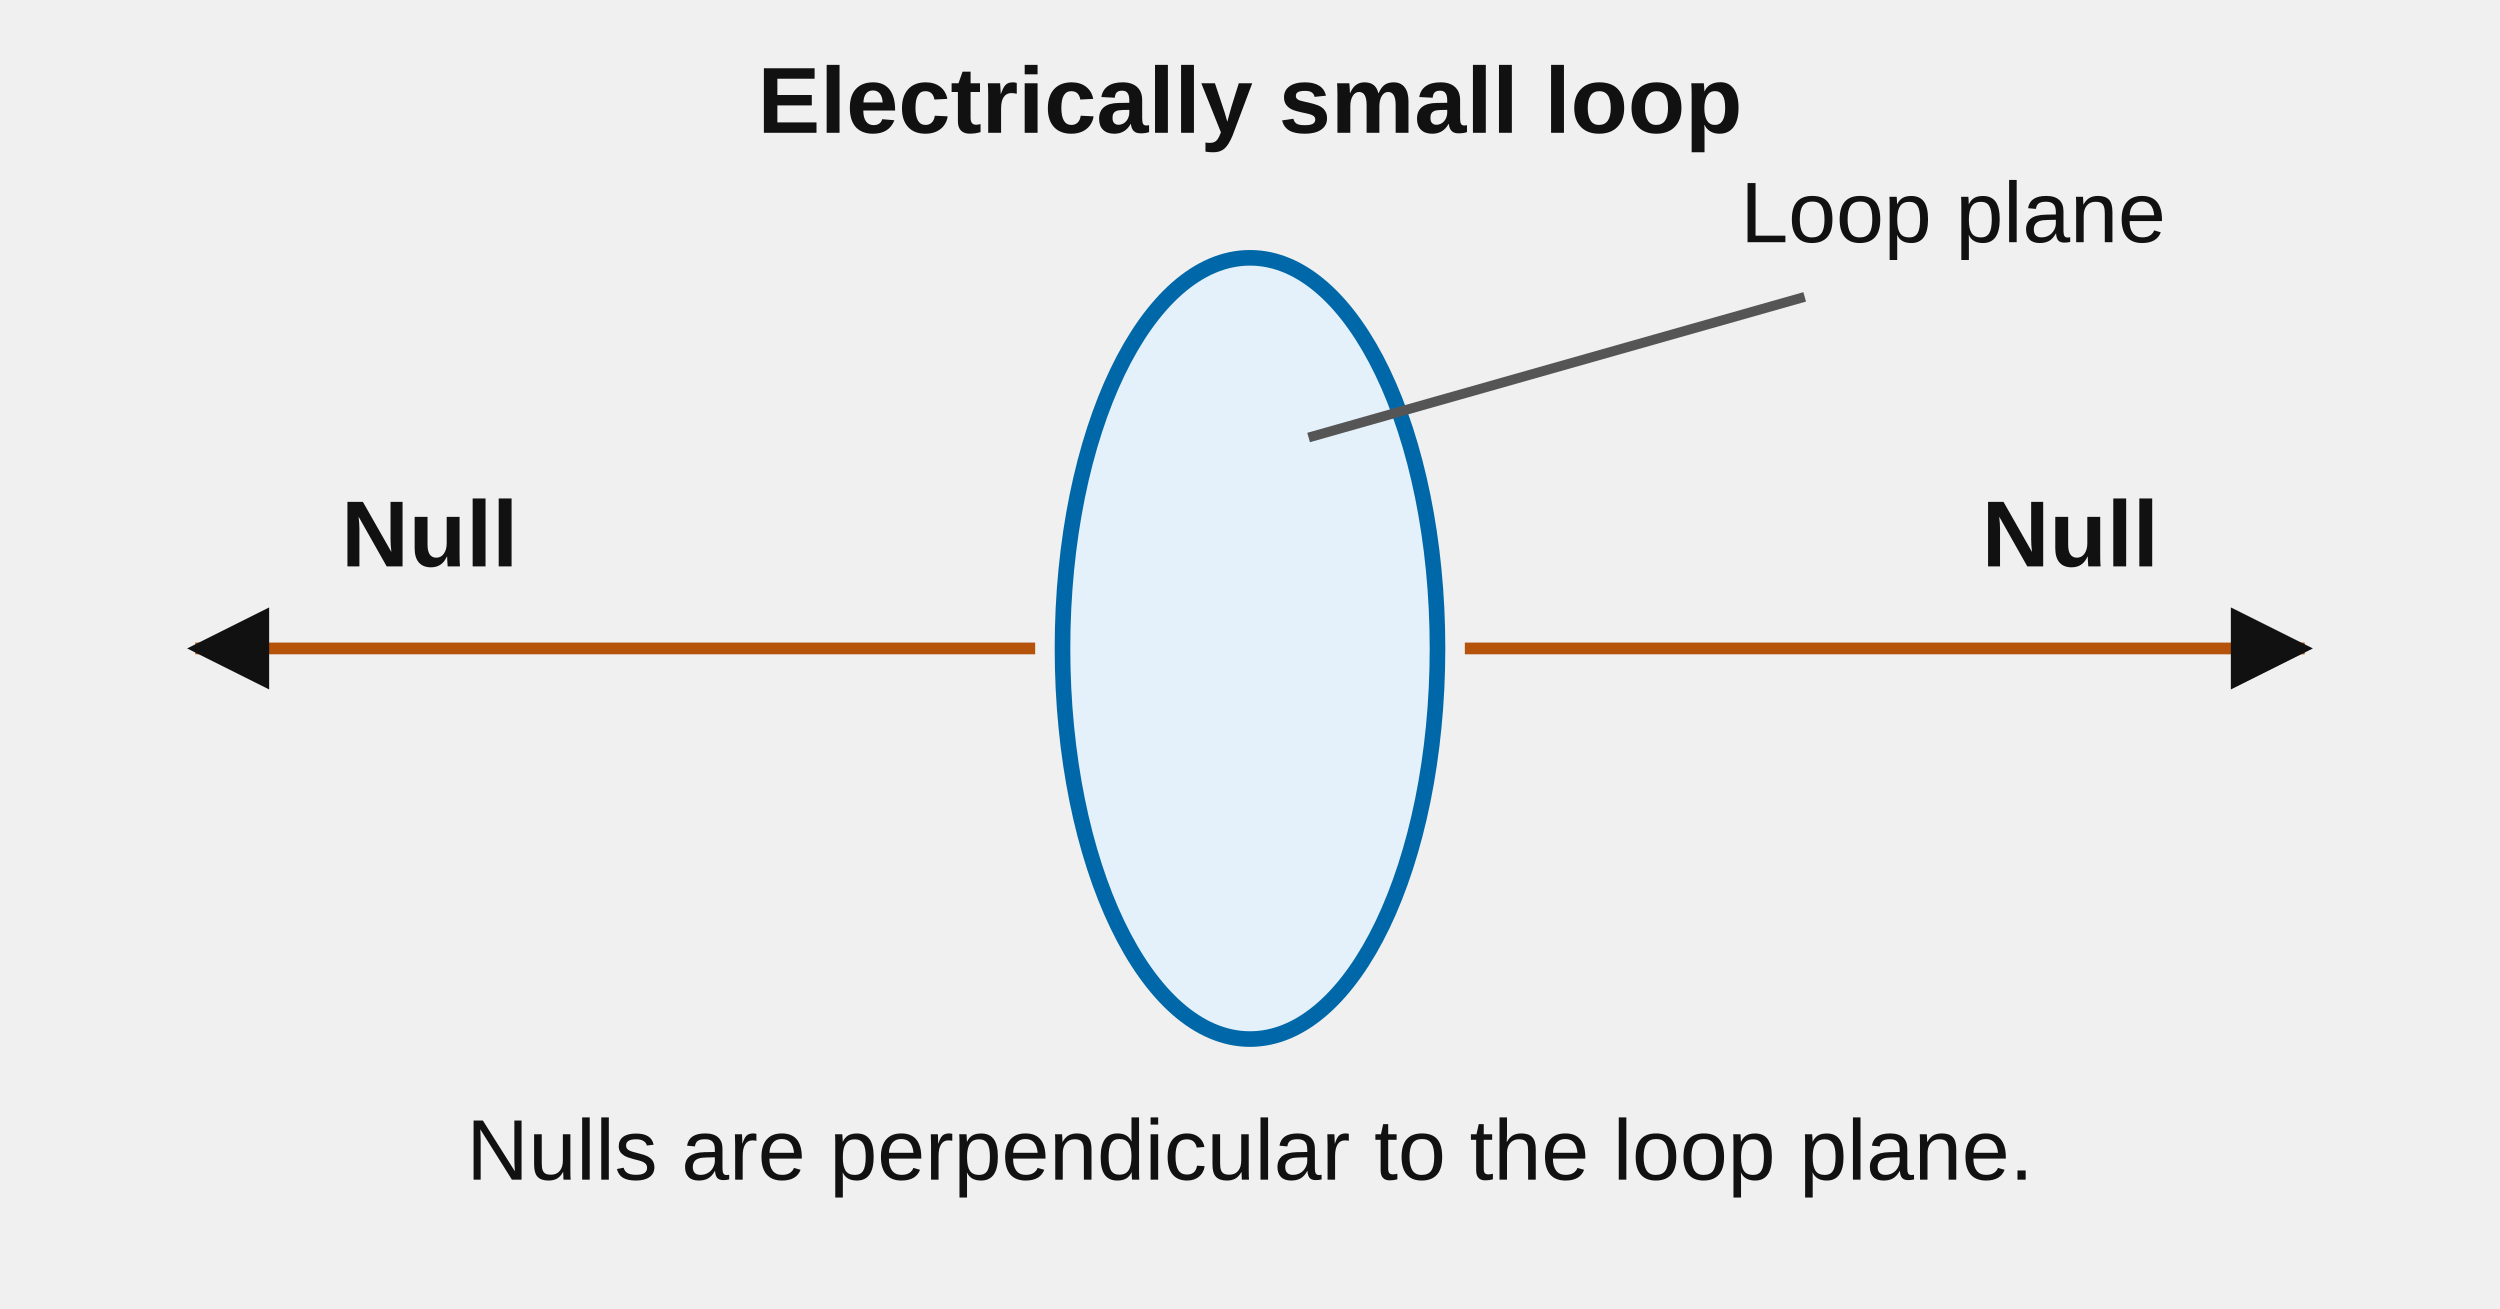
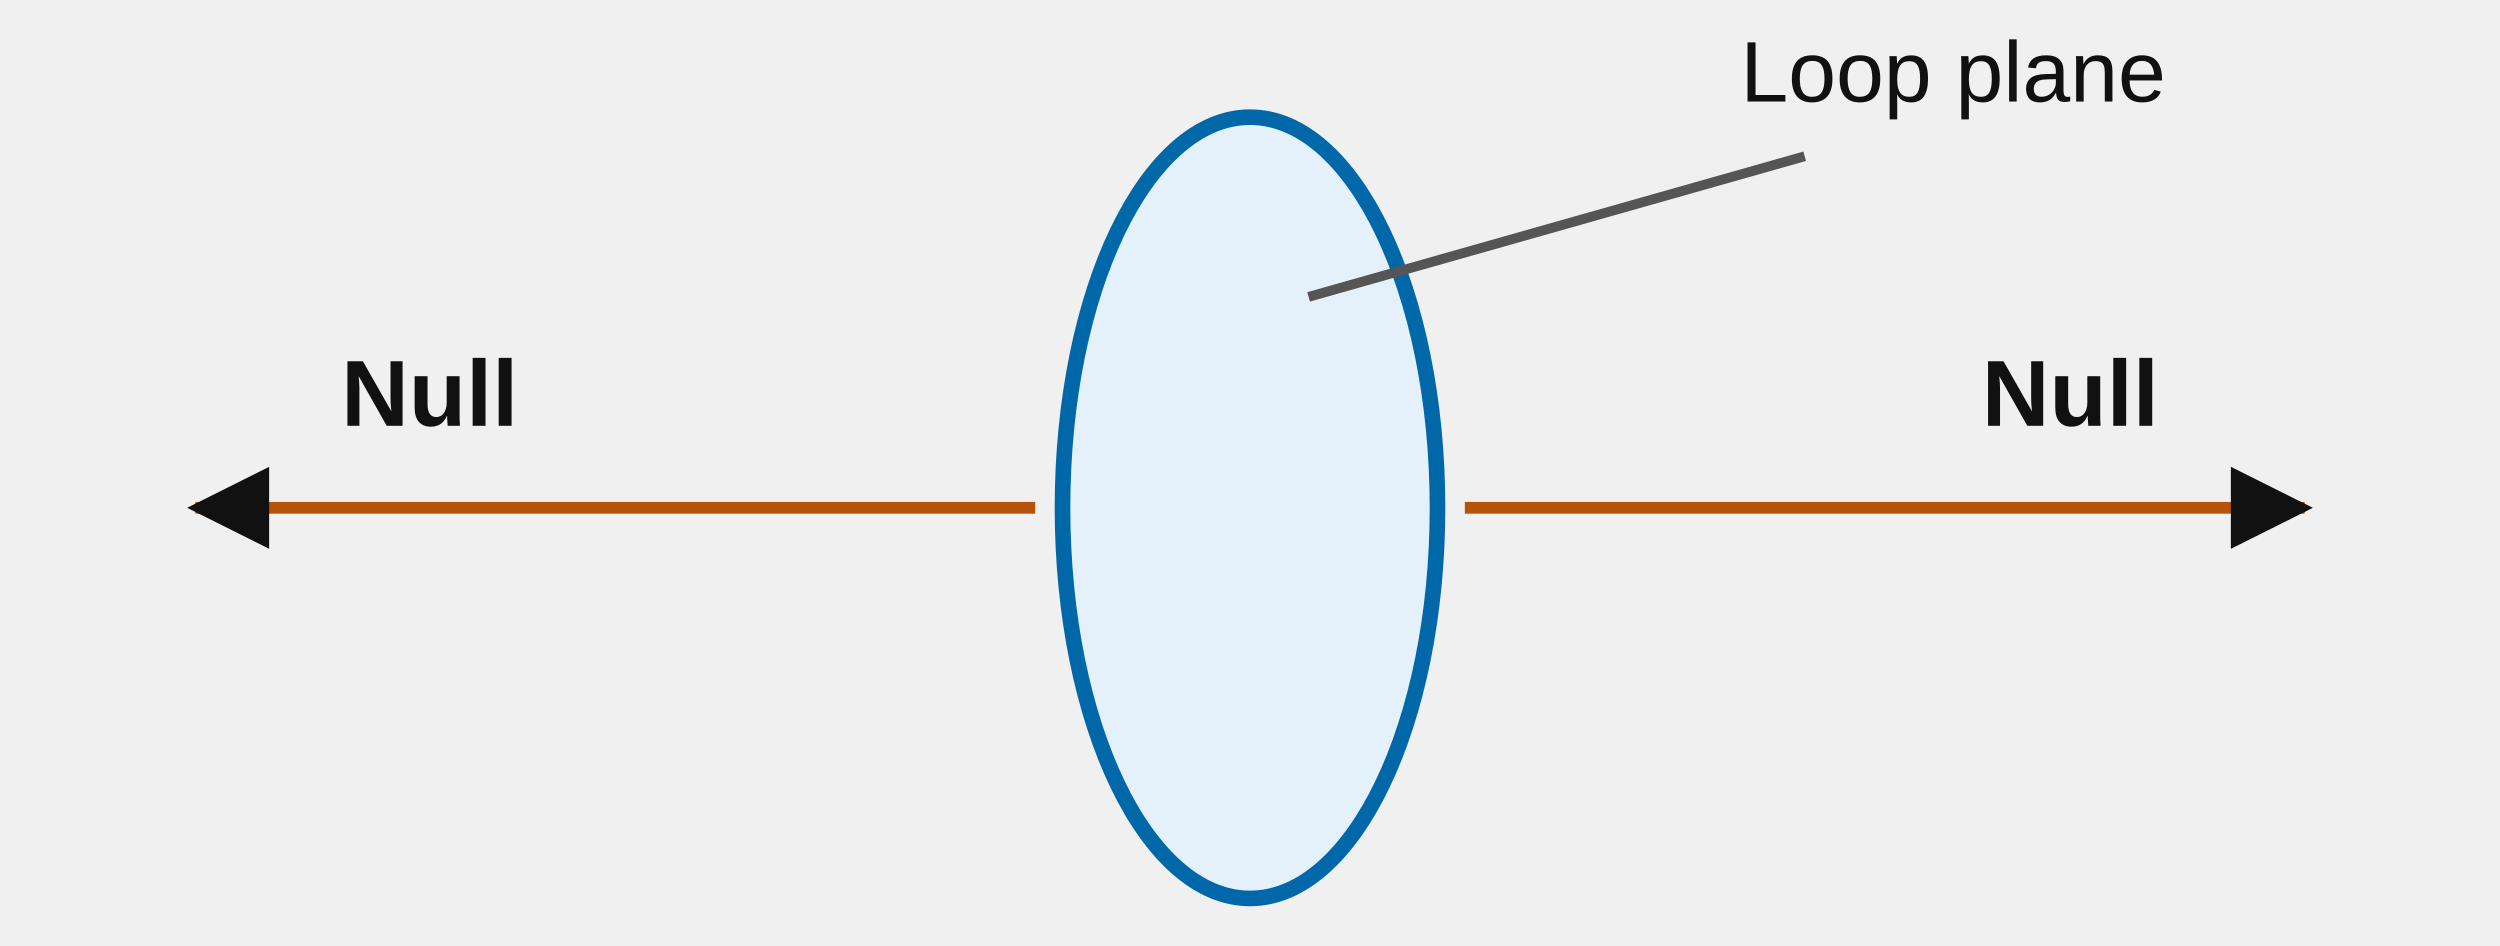
- <svg xmlns="http://www.w3.org/2000/svg" width="640" height="335" viewBox="0 0 640 335" role="img" aria-labelledby="title desc">
+ <svg xmlns="http://www.w3.org/2000/svg" width="640" height="242" viewBox="0 36 640 242" role="img" aria-labelledby="title desc">
  <defs>
    <marker id="arrow" viewBox="0 0 10 10" refX="9" refY="5" markerWidth="7" markerHeight="7" orient="auto-start-reverse">
      <path d="M 0 0 L 10 5 L 0 10 z" fill="#111" />
    </marker>
  </defs>
  <style>text{font-family:Arial,Helvetica,sans-serif;font-size:24px;fill:#111} .small{font-size:22px} .head{font-weight:bold} .wire{fill:none;stroke:#111;stroke-width:4;stroke-linecap:round;stroke-linejoin:round} .thin{fill:none;stroke:#555;stroke-width:2.5} .dash{stroke-dasharray:8 6} .arrow{fill:none;stroke:#111;stroke-width:3;marker-end:url(#arrow)} .box{fill:#fff;stroke:#111;stroke-width:2.5} .light{fill:#eee;stroke:#555;stroke-width:2} </style>
-   <text x="320" y="34" class="head" text-anchor="middle">Electrically small loop</text>
  <ellipse cx="320" cy="166" rx="48" ry="100" fill="#eee" stroke="#111" stroke-width="4" class="c-primary-stroke c-primary-tint" />
  <line x1="265" y1="166" x2="50" y2="166" class="arrow c-secondary-stroke" />
  <line x1="375" y1="166" x2="590" y2="166" class="arrow c-secondary-stroke" />
  <text x="110" y="145" class="head" text-anchor="middle">Null</text>
  <text x="530" y="145" class="head" text-anchor="middle">Null</text>
  <line x1="335" y1="112" x2="462" y2="76" class="thin" />
  <text x="500" y="62" class="small" text-anchor="middle">Loop plane</text>
-   <text x="320" y="302" class="small" text-anchor="middle">Nulls are perpendicular to the loop plane.</text>
  <style id="semantic-color">.c-primary-stroke{stroke:#0068a8}.c-primary-tint{fill:#e4f1fa}.c-secondary-stroke{stroke:#b45309}</style>
  <style id="figure-theme">
  @media screen and (prefers-color-scheme: dark) {
    [fill="white"] { fill: #000000; }
    [fill="#111"] { fill: #e9eef4; }
    [fill="#eee"] { fill: #24313f; }
    [stroke="#111"] { stroke: #e9eef4; }
    text { fill: #e9eef4; }
    .wire { stroke: #e9eef4; }
    .thin { stroke: #b8c5d4; }
    .arrow { stroke: #e9eef4; }
    .box { fill: #000000; stroke: #e9eef4; }
    .light { fill: #24313f; stroke: #b8c5d4; }
    .c-primary-stroke { stroke: #79c6ff; }
    .c-primary-tint { fill: #15344b; }
    .c-secondary-stroke { stroke: #ffc078; }
  }
</style>
</svg>
